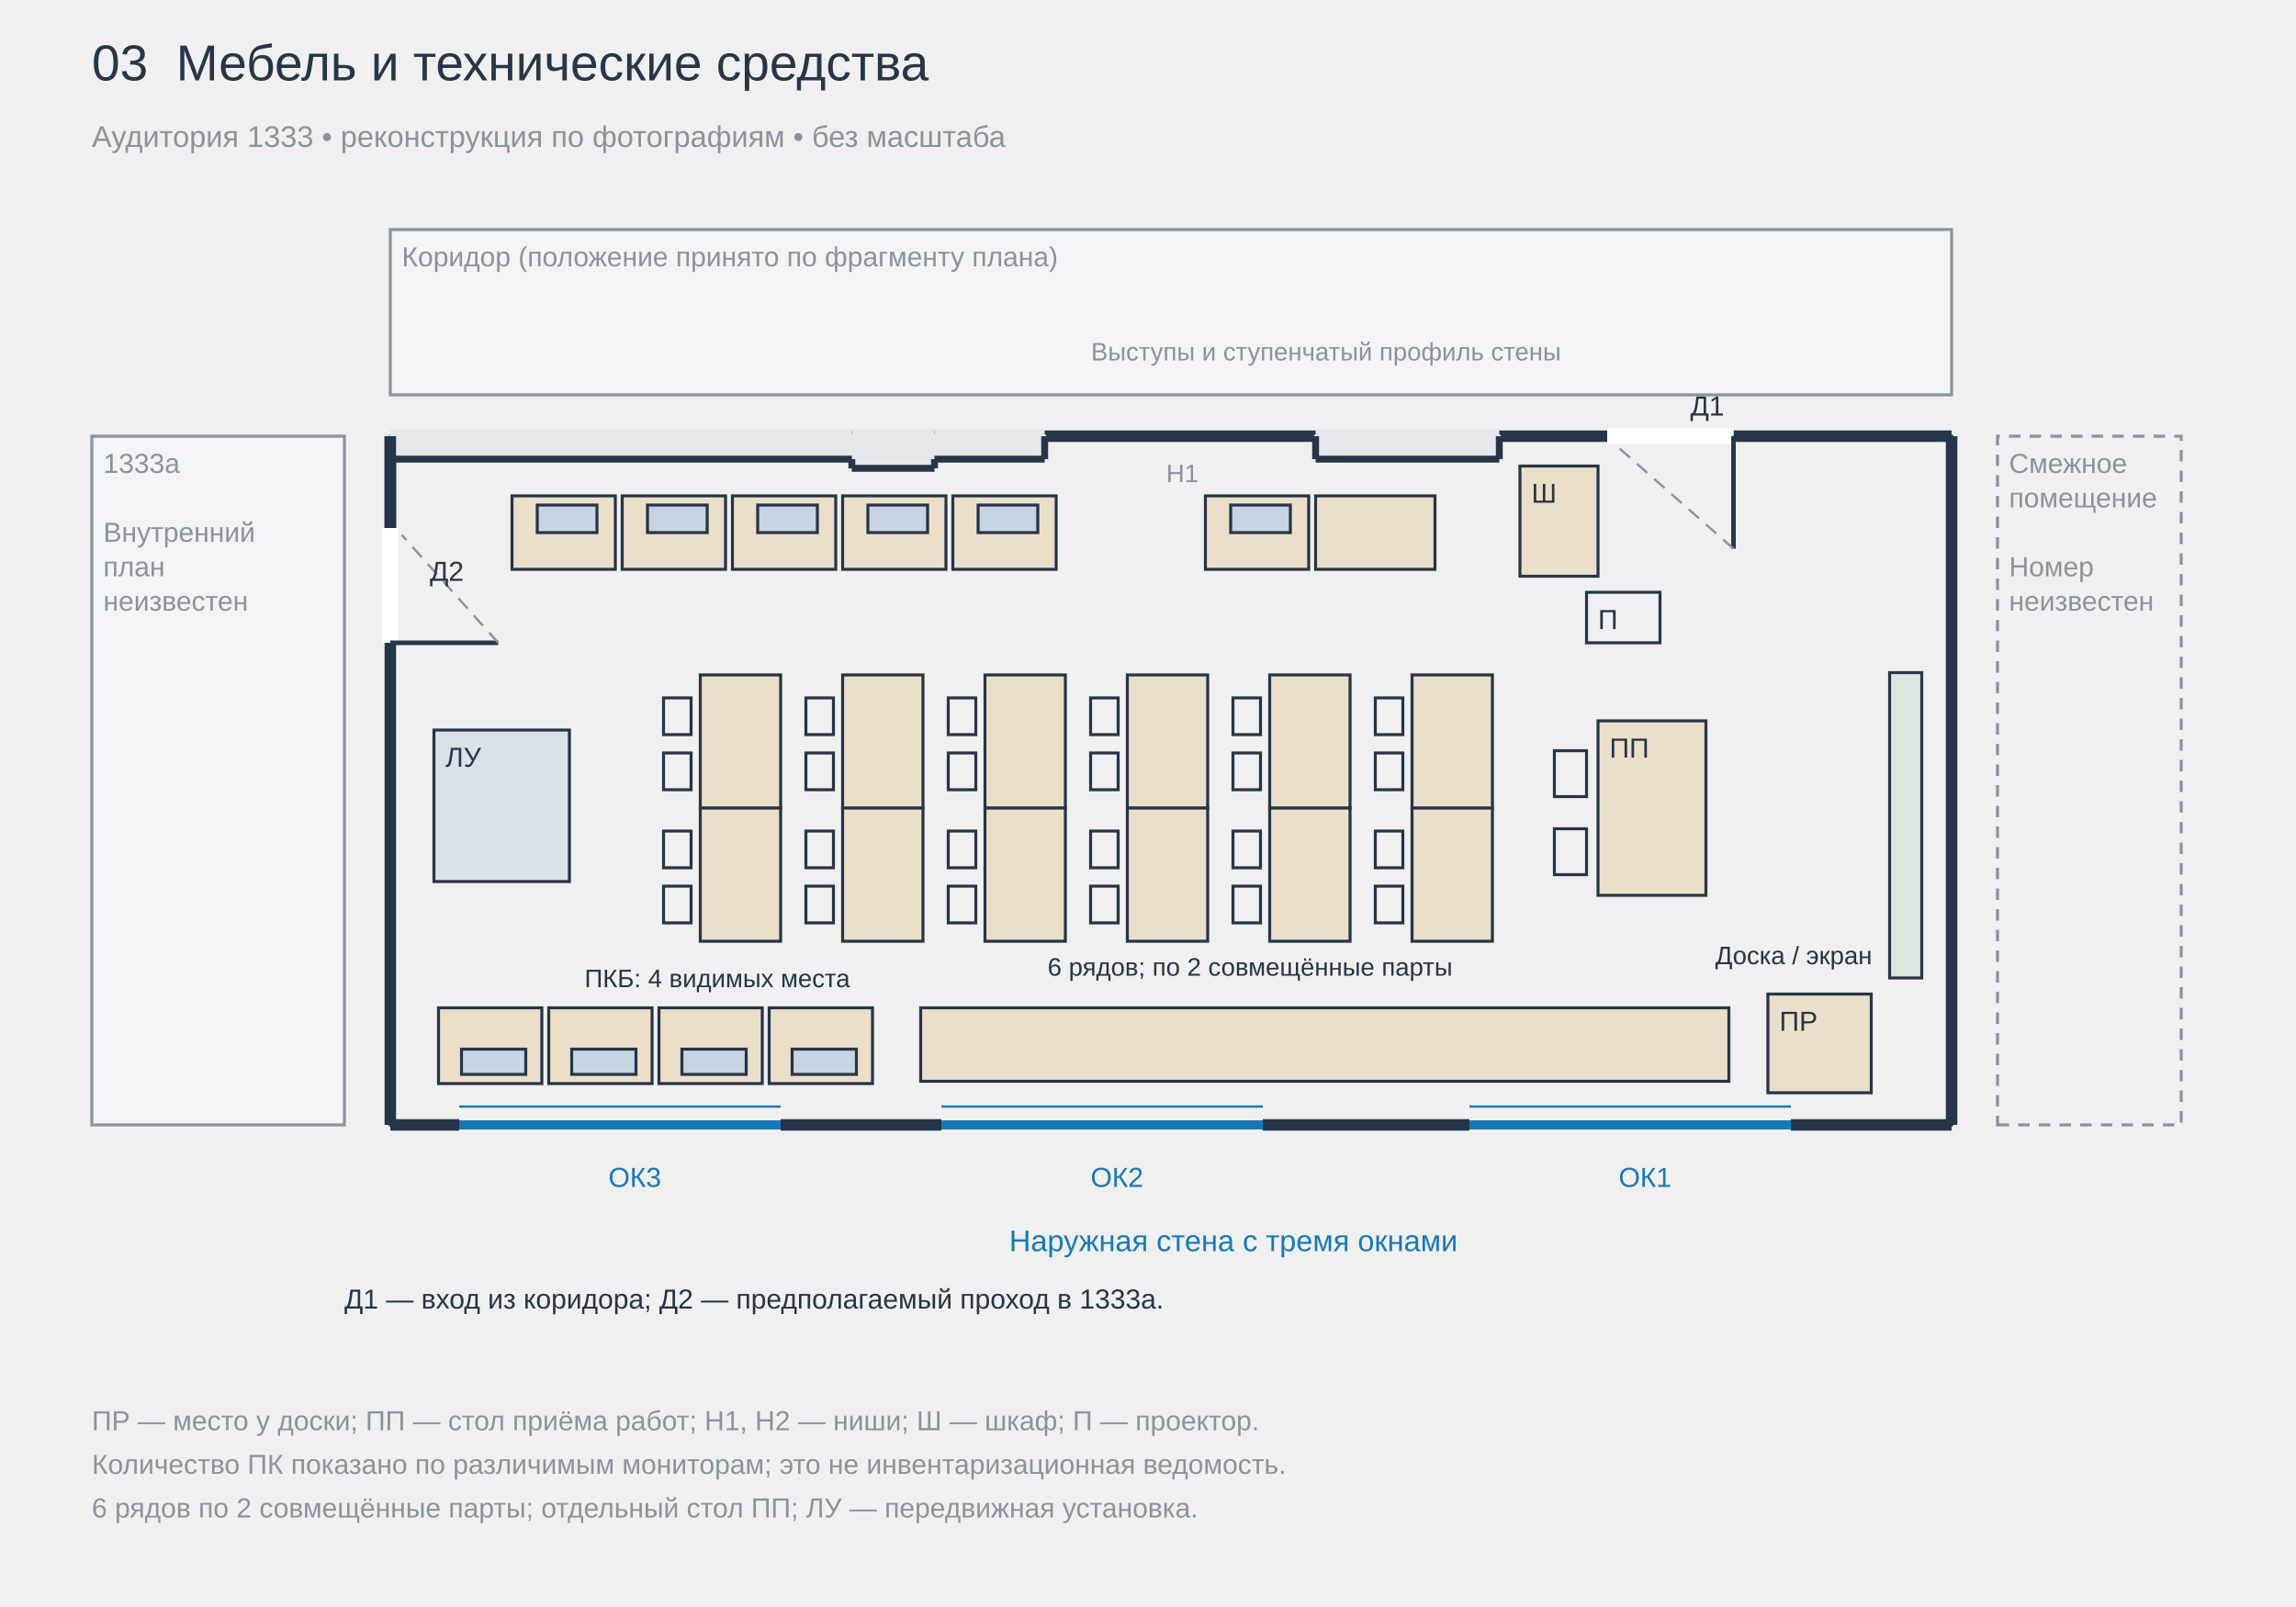
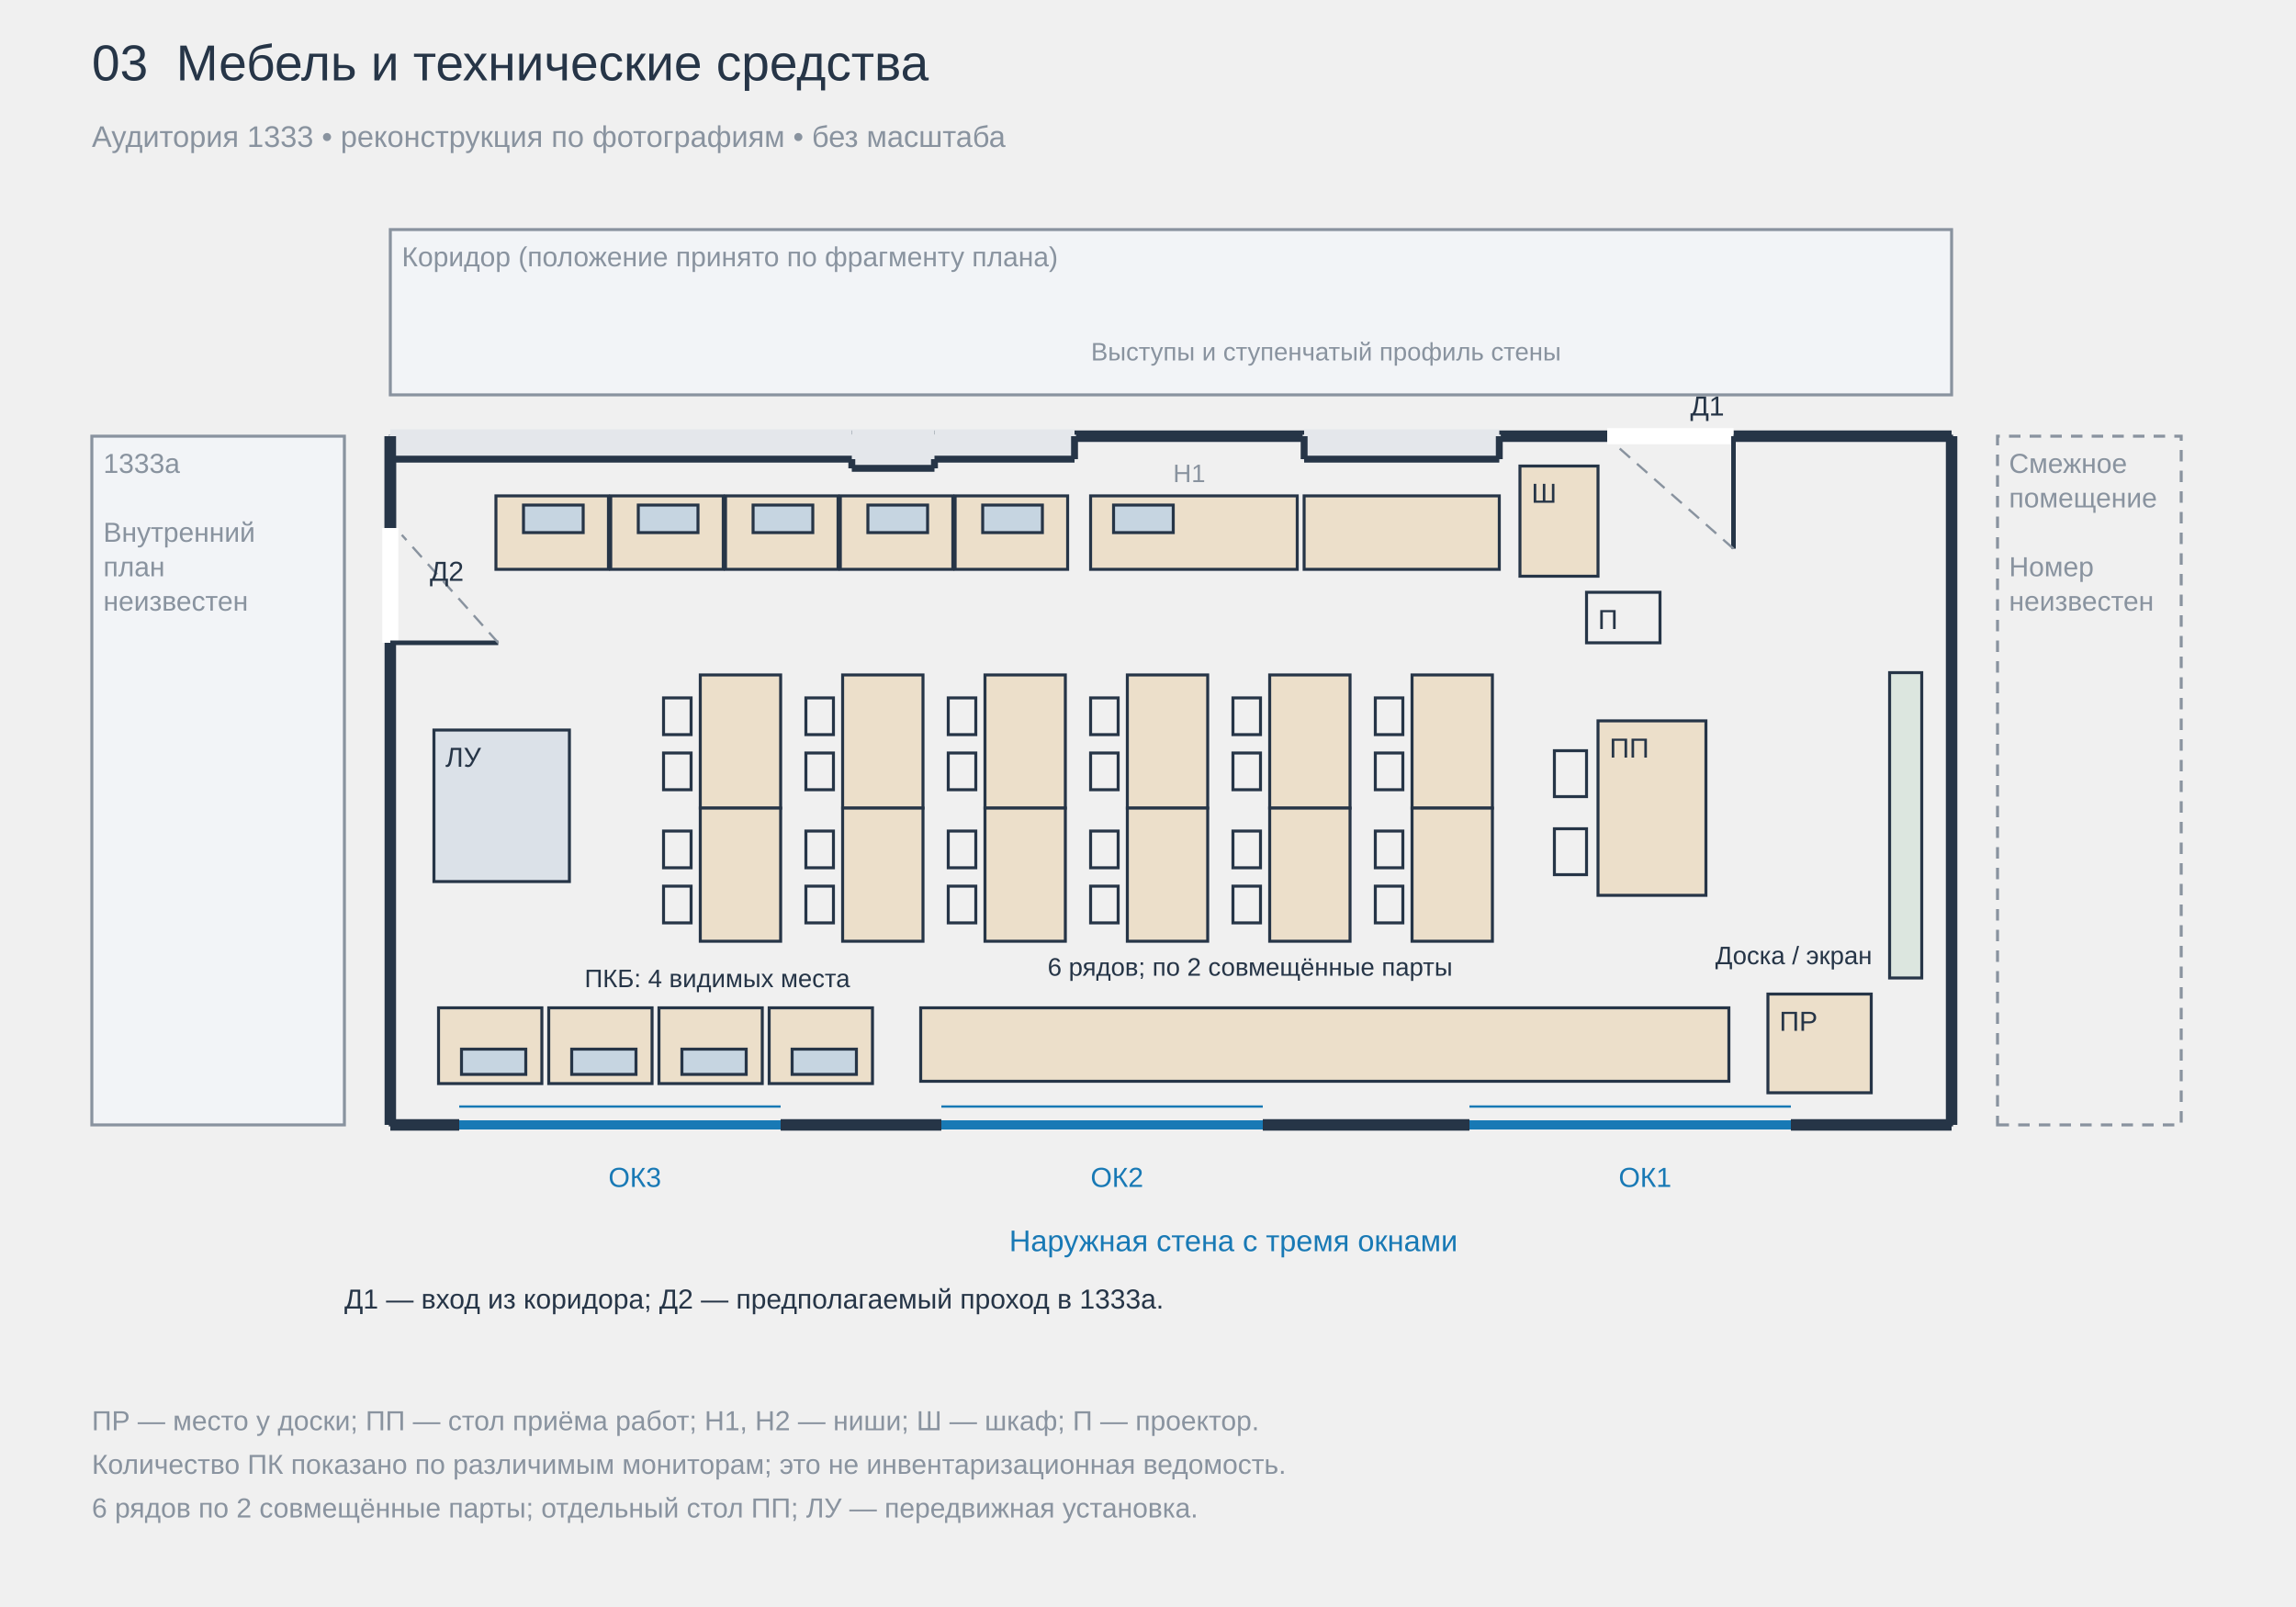
<svg xmlns="http://www.w3.org/2000/svg" version="1.1" width="1000" height="700" viewBox="0 0 1000 700">
  <text fill="#263547" xml:space="preserve" transform="matrix(1 0 -0 1 0 700)" font-size="22" font-family="Arial">
    <tspan y="-665" x="40 52.232 64.464 70.558 76.652 94.978 107.21 119.794 132.026 144.852 156.292 162.386 174.662 180.756 190.832 203.064 214.064 226.208 238.484 249.924 262.156 273.156 282.77 295.046 307.278 313.372 324.372 336.604 348.836 361.662 372.662 382.738 394.42">03  Мебель и технические средства</tspan>
  </text>
  <text fill="#89939f" xml:space="preserve" transform="matrix(1 0 -0 1 0 700)" font-size="13" font-family="Arial">
    <tspan y="-636" x="40 48.658 55.158 62.737 69.991 75.945 83.173 90.401 97.655 104.688 108.289 115.517 119.846 127.074 134.302 141.53 145.131 149.681 153.282 160.51 167.738 173.419 180.647 187.823 194.323 200.277 207.505 214.005 219.686 227.122 234.376 241.409 245.01 252.043 259.271 262.872 273.558 280.786 286.74 293.968 298.7 305.928 313.156 323.842 331.096 338.129 347.06 350.661 355.211 358.812 366.248 373.476 379.43 383.031 391.962 399.19 405.69 416.116 422.07 429.298 436.734">Аудитория 1­333 • реконструкция по фотографиям • без масштаба</tspan>
  </text>
  <path transform="matrix(1,0,0,-1,0,700)" d="M170 528H850V600H170Z" fill="#f2f4f7" />
  <path transform="matrix(1,0,0,-1,0,700)" stroke-width="1.3" stroke-linecap="butt" stroke-miterlimit="10" stroke-linejoin="miter" fill="none" stroke="#89939f" d="M170 528H850V600H170Z" />
  <text fill="#89939f" xml:space="preserve" transform="matrix(1 0 -0 1 0 700)" font-size="12" font-family="Arial">
    <tspan y="-584" x="175 181.984 188.656 195.328 202.024 209.02 215.692 222.364 225.688 229.684 236.176 242.848 249.844 256.516 264.532 271.204 277.828 284.524 291.196 294.52 301.012 307.684 314.38 321.004 327.496 332.992 339.664 342.988 349.48 356.152 359.476 369.34 376.012 382.684 387.052 395.296 401.968 408.592 414.088 420.088 423.412 429.904 436.9 443.572 450.196 456.868">Коридор (положение принято по фрагменту плана)</tspan>
  </text>
  <path transform="matrix(1,0,0,-1,0,700)" d="M40 210H150V510H40Z" fill="#f2f4f7" />
  <path transform="matrix(1,0,0,-1,0,700)" stroke-width="1.3" stroke-linecap="butt" stroke-miterlimit="10" stroke-linejoin="miter" fill="none" stroke="#89939f" d="M40 210H150V510H40Z" />
  <text fill="#89939f" xml:space="preserve" transform="matrix(1 0 -0 1 0 700)" font-size="12" font-family="Arial">
    <tspan y="-494" x="45 51.672 55.668 62.34 69.012 75.684">1­333а</tspan>
  </text>
  <text fill="#89939f" xml:space="preserve" transform="matrix(1 0 -0 1 0 700)" font-size="12" font-family="Arial">
    <tspan y="-464" x="45 52.992 59.616 65.616 71.112 77.784 84.456 91.08 97.704 104.4">Внутренний</tspan>
  </text>
  <text fill="#89939f" xml:space="preserve" transform="matrix(1 0 -0 1 0 700)" font-size="12" font-family="Arial">
    <tspan y="-449" x="45 51.492 58.488 65.16">план</tspan>
  </text>
  <text fill="#89939f" xml:space="preserve" transform="matrix(1 0 -0 1 0 700)" font-size="12" font-family="Arial">
    <tspan y="-434" x="45 51.624 58.296 64.992 70.488 76.86 83.532 89.532 95.028 101.7">неизвестен</tspan>
  </text>
  <path transform="matrix(1,0,0,-1,0,700)" stroke-width="1.3" stroke-linecap="butt" stroke-dasharray="5,4" stroke-miterlimit="10" stroke-linejoin="miter" fill="none" stroke="#89939f" d="M870 210H950V510H870Z" />
  <text fill="#89939f" xml:space="preserve" transform="matrix(1 0 -0 1 0 700)" font-size="12" font-family="Arial">
    <tspan y="-494" x="875 883.664 891.908 898.58 906.596 913.22 919.892">Смежное</tspan>
  </text>
  <text fill="#89939f" xml:space="preserve" transform="matrix(1 0 -0 1 0 700)" font-size="12" font-family="Arial">
    <tspan y="-479" x="875 881.492 888.164 896.408 903.08 912.944 919.616 926.24 932.936">помещение</tspan>
  </text>
  <text fill="#89939f" xml:space="preserve" transform="matrix(1 0 -0 1 0 700)" font-size="12" font-family="Arial">
    <tspan y="-449" x="875 883.664 890.336 898.58 905.252">Номер</tspan>
  </text>
  <text fill="#89939f" xml:space="preserve" transform="matrix(1 0 -0 1 0 700)" font-size="12" font-family="Arial">
    <tspan y="-434" x="875 881.624 888.296 894.992 900.488 906.86 913.532 919.532 925.028 931.7">неизвестен</tspan>
  </text>
  <path transform="matrix(1,0,0,-1,0,700)" stroke-width="1.3" stroke-linecap="butt" stroke-miterlimit="10" stroke-linejoin="miter" fill="none" stroke="#263547" d="M170 210H850V510H170Z" />
  <path transform="matrix(1,0,0,-1,0,700)" stroke-width="5" stroke-linecap="butt" stroke-miterlimit="10" stroke-linejoin="miter" fill="none" stroke="#263547" d="M850 510H755" />
  <path transform="matrix(1,0,0,-1,0,700)" stroke-width="5" stroke-linecap="butt" stroke-miterlimit="10" stroke-linejoin="miter" fill="none" stroke="#263547" d="M700 510H170" />
  <path transform="matrix(1,0,0,-1,0,700)" stroke-width="5" stroke-linecap="butt" stroke-miterlimit="10" stroke-linejoin="miter" fill="none" stroke="#263547" d="M850 510V210" />
  <path transform="matrix(1,0,0,-1,0,700)" stroke-width="5" stroke-linecap="butt" stroke-miterlimit="10" stroke-linejoin="miter" fill="none" stroke="#263547" d="M170 510V470" />
  <path transform="matrix(1,0,0,-1,0,700)" stroke-width="5" stroke-linecap="butt" stroke-miterlimit="10" stroke-linejoin="miter" fill="none" stroke="#263547" d="M170 420V210" />
  <path transform="matrix(1,0,0,-1,0,700)" stroke-width="5" stroke-linecap="butt" stroke-miterlimit="10" stroke-linejoin="miter" fill="none" stroke="#263547" d="M850 210H780" />
  <path transform="matrix(1,0,0,-1,0,700)" stroke-width="5" stroke-linecap="butt" stroke-miterlimit="10" stroke-linejoin="miter" fill="none" stroke="#263547" d="M640 210H550" />
  <path transform="matrix(1,0,0,-1,0,700)" stroke-width="5" stroke-linecap="butt" stroke-miterlimit="10" stroke-linejoin="miter" fill="none" stroke="#263547" d="M410 210H340" />
  <path transform="matrix(1,0,0,-1,0,700)" stroke-width="5" stroke-linecap="butt" stroke-miterlimit="10" stroke-linejoin="miter" fill="none" stroke="#263547" d="M200 210H170" />
  <path transform="matrix(1,0,0,-1,0,700)" stroke-width="7" stroke-linecap="butt" stroke-miterlimit="10" stroke-linejoin="miter" fill="none" stroke="#ffffff" d="M755 510H700" />
  <path transform="matrix(1,0,0,-1,0,700)" stroke-width="7" stroke-linecap="butt" stroke-miterlimit="10" stroke-linejoin="miter" fill="none" stroke="#ffffff" d="M170 470V420" />
  <path transform="matrix(1,0,0,-1,0,700)" stroke-width="2" stroke-linecap="butt" stroke-miterlimit="10" stroke-linejoin="miter" fill="none" stroke="#263547" d="M755 510V461" />
  <path transform="matrix(1,0,0,-1,0,700)" stroke-width="1" stroke-linecap="butt" stroke-dasharray="6,4" stroke-miterlimit="10" stroke-linejoin="miter" fill="none" stroke="#89939f" d="M755 461 705 505" />
  <text fill="#263547" xml:space="preserve" transform="matrix(1 0 -0 1 0 700)" font-size="12" font-family="Arial">
    <tspan y="-519" x="736.199 744.323">Д1</tspan>
  </text>
  <path transform="matrix(1,0,0,-1,0,700)" stroke-width="2" stroke-linecap="butt" stroke-miterlimit="10" stroke-linejoin="miter" fill="none" stroke="#263547" d="M170 420H217" />
  <path transform="matrix(1,0,0,-1,0,700)" stroke-width="1" stroke-linecap="butt" stroke-dasharray="6,4" stroke-miterlimit="10" stroke-linejoin="miter" fill="none" stroke="#89939f" d="M217 420 175 467" />
  <path transform="matrix(1,0,0,-1,0,700)" stroke-width="4" stroke-linecap="butt" stroke-miterlimit="10" stroke-linejoin="miter" fill="none" stroke="#1879b5" d="M780 210H640" />
  <path transform="matrix(1,0,0,-1,0,700)" stroke-width="1" stroke-linecap="butt" stroke-miterlimit="10" stroke-linejoin="miter" fill="none" stroke="#1879b5" d="M780 218H640" />
  <text fill="#1879b5" xml:space="preserve" transform="matrix(1 0 -0 1 0 700)" font-size="12" font-family="Arial">
    <tspan y="-183" x="705.002 714.326 721.31">ОК1</tspan>
  </text>
  <path transform="matrix(1,0,0,-1,0,700)" stroke-width="4" stroke-linecap="butt" stroke-miterlimit="10" stroke-linejoin="miter" fill="none" stroke="#1879b5" d="M550 210H410" />
  <path transform="matrix(1,0,0,-1,0,700)" stroke-width="1" stroke-linecap="butt" stroke-miterlimit="10" stroke-linejoin="miter" fill="none" stroke="#1879b5" d="M550 218H410" />
  <text fill="#1879b5" xml:space="preserve" transform="matrix(1 0 -0 1 0 700)" font-size="12" font-family="Arial">
    <tspan y="-183" x="475.002 484.326 491.31">ОК2</tspan>
  </text>
  <path transform="matrix(1,0,0,-1,0,700)" stroke-width="4" stroke-linecap="butt" stroke-miterlimit="10" stroke-linejoin="miter" fill="none" stroke="#1879b5" d="M340 210H200" />
  <path transform="matrix(1,0,0,-1,0,700)" stroke-width="1" stroke-linecap="butt" stroke-miterlimit="10" stroke-linejoin="miter" fill="none" stroke="#1879b5" d="M340 218H200" />
  <text fill="#1879b5" xml:space="preserve" transform="matrix(1 0 -0 1 0 700)" font-size="12" font-family="Arial">
    <tspan y="-183" x="265.002 274.326 281.31">ОК3</tspan>
  </text>
  <text fill="#1879b5" xml:space="preserve" transform="matrix(1 0 -0 1 0 700)" font-size="13" font-family="Arial">
    <tspan y="-155" x="439.549 448.935 456.163 463.391 469.891 478.575 485.751 492.979 500.012 503.613 510.113 516.067 523.295 530.471 537.699 541.3 547.8 551.401 557.355 564.583 571.811 580.742 587.775 591.376 598.605 604.285 611.462 618.69 627.621">Наружная стена с тремя окнами</tspan>
  </text>
-   <path transform="matrix(1,0,0,-1,0,700)" d="M573 500H653V510H573Z" fill="#e4e7eb" />
-   <path transform="matrix(1,0,0,-1,0,700)" stroke-width="1.3" stroke-linecap="butt" stroke-miterlimit="10" stroke-linejoin="miter" fill="none" stroke="#e4e7eb" d="M573 500H653V510H573Z" />
-   <path transform="matrix(1,0,0,-1,0,700)" stroke-width="6" stroke-linecap="butt" stroke-miterlimit="10" stroke-linejoin="miter" fill="none" stroke="#e4e7eb" d="M653 510H573" />
-   <path transform="matrix(1,0,0,-1,0,700)" d="M407 500H455V510H407Z" fill="#e4e7eb" />
-   <path transform="matrix(1,0,0,-1,0,700)" stroke-width="1.3" stroke-linecap="butt" stroke-miterlimit="10" stroke-linejoin="miter" fill="none" stroke="#e4e7eb" d="M407 500H455V510H407Z" />
-   <path transform="matrix(1,0,0,-1,0,700)" stroke-width="6" stroke-linecap="butt" stroke-miterlimit="10" stroke-linejoin="miter" fill="none" stroke="#e4e7eb" d="M455 510H407" />
+   <path transform="matrix(1,0,0,-1,0,700)" d="M568 500H653V510H568Z" fill="#e4e7eb" />
+   <path transform="matrix(1,0,0,-1,0,700)" stroke-width="1.3" stroke-linecap="butt" stroke-miterlimit="10" stroke-linejoin="miter" fill="none" stroke="#e4e7eb" d="M568 500H653V510H568Z" />
+   <path transform="matrix(1,0,0,-1,0,700)" stroke-width="6" stroke-linecap="butt" stroke-miterlimit="10" stroke-linejoin="miter" fill="none" stroke="#e4e7eb" d="M653 510H568" />
+   <path transform="matrix(1,0,0,-1,0,700)" d="M407 500H468V510H407Z" fill="#e4e7eb" />
+   <path transform="matrix(1,0,0,-1,0,700)" stroke-width="1.3" stroke-linecap="butt" stroke-miterlimit="10" stroke-linejoin="miter" fill="none" stroke="#e4e7eb" d="M407 500H468V510H407Z" />
+   <path transform="matrix(1,0,0,-1,0,700)" stroke-width="6" stroke-linecap="butt" stroke-miterlimit="10" stroke-linejoin="miter" fill="none" stroke="#e4e7eb" d="M468 510H407" />
  <path transform="matrix(1,0,0,-1,0,700)" d="M371 496H407V510H371Z" fill="#e4e7eb" />
  <path transform="matrix(1,0,0,-1,0,700)" stroke-width="1.3" stroke-linecap="butt" stroke-miterlimit="10" stroke-linejoin="miter" fill="none" stroke="#e4e7eb" d="M371 496H407V510H371Z" />
  <path transform="matrix(1,0,0,-1,0,700)" stroke-width="6" stroke-linecap="butt" stroke-miterlimit="10" stroke-linejoin="miter" fill="none" stroke="#e4e7eb" d="M407 510H371" />
  <path transform="matrix(1,0,0,-1,0,700)" d="M170 500H371V510H170Z" fill="#e4e7eb" />
  <path transform="matrix(1,0,0,-1,0,700)" stroke-width="1.3" stroke-linecap="butt" stroke-miterlimit="10" stroke-linejoin="miter" fill="none" stroke="#e4e7eb" d="M170 500H371V510H170Z" />
  <path transform="matrix(1,0,0,-1,0,700)" stroke-width="6" stroke-linecap="butt" stroke-miterlimit="10" stroke-linejoin="miter" fill="none" stroke="#e4e7eb" d="M371 510H170" />
  <path transform="matrix(1,0,0,-1,0,700)" stroke-width="3" stroke-linecap="butt" stroke-miterlimit="10" stroke-linejoin="miter" fill="none" stroke="#263547" d="M653 510V500" />
-   <path transform="matrix(1,0,0,-1,0,700)" stroke-width="3" stroke-linecap="butt" stroke-miterlimit="10" stroke-linejoin="miter" fill="none" stroke="#263547" d="M653 500H573" />
-   <path transform="matrix(1,0,0,-1,0,700)" stroke-width="3" stroke-linecap="butt" stroke-miterlimit="10" stroke-linejoin="miter" fill="none" stroke="#263547" d="M573 500V510" />
-   <path transform="matrix(1,0,0,-1,0,700)" stroke-width="3" stroke-linecap="butt" stroke-miterlimit="10" stroke-linejoin="miter" fill="none" stroke="#263547" d="M455 510V500" />
-   <path transform="matrix(1,0,0,-1,0,700)" stroke-width="3" stroke-linecap="butt" stroke-miterlimit="10" stroke-linejoin="miter" fill="none" stroke="#263547" d="M455 500H407" />
+   <path transform="matrix(1,0,0,-1,0,700)" stroke-width="3" stroke-linecap="butt" stroke-miterlimit="10" stroke-linejoin="miter" fill="none" stroke="#263547" d="M653 500H568" />
+   <path transform="matrix(1,0,0,-1,0,700)" stroke-width="3" stroke-linecap="butt" stroke-miterlimit="10" stroke-linejoin="miter" fill="none" stroke="#263547" d="M568 500V510" />
+   <path transform="matrix(1,0,0,-1,0,700)" stroke-width="3" stroke-linecap="butt" stroke-miterlimit="10" stroke-linejoin="miter" fill="none" stroke="#263547" d="M468 510V500" />
+   <path transform="matrix(1,0,0,-1,0,700)" stroke-width="3" stroke-linecap="butt" stroke-miterlimit="10" stroke-linejoin="miter" fill="none" stroke="#263547" d="M468 500H407" />
  <path transform="matrix(1,0,0,-1,0,700)" stroke-width="3" stroke-linecap="butt" stroke-miterlimit="10" stroke-linejoin="miter" fill="none" stroke="#263547" d="M407 500V496" />
  <path transform="matrix(1,0,0,-1,0,700)" stroke-width="3" stroke-linecap="butt" stroke-miterlimit="10" stroke-linejoin="miter" fill="none" stroke="#263547" d="M407 496H371" />
  <path transform="matrix(1,0,0,-1,0,700)" stroke-width="3" stroke-linecap="butt" stroke-miterlimit="10" stroke-linejoin="miter" fill="none" stroke="#263547" d="M371 496V500" />
  <path transform="matrix(1,0,0,-1,0,700)" stroke-width="3" stroke-linecap="butt" stroke-miterlimit="10" stroke-linejoin="miter" fill="none" stroke="#263547" d="M371 500H170" />
  <path transform="matrix(1,0,0,-1,0,700)" stroke-width="5" stroke-linecap="butt" stroke-miterlimit="10" stroke-linejoin="miter" fill="none" stroke="#263547" d="M170 510V470" />
  <text fill="#263547" xml:space="preserve" transform="matrix(1 0 -0 1 0 700)" font-size="12" font-family="Arial">
    <tspan y="-447" x="187.199 195.323">Д2</tspan>
  </text>
  <text fill="#89939f" xml:space="preserve" transform="matrix(1 0 -0 1 0 700)" font-size="11" font-family="Arial">
-     <tspan y="-490" x="507.938 515.88">Н1</tspan>
+     <tspan y="-490" x="510.938 518.88">Н1</tspan>
  </text>
  <text fill="#89939f" xml:space="preserve" transform="matrix(1 0 -0 1 0 700)" font-size="11" font-family="Arial">
    <tspan y="-543" x="475.189 482.515 490.413 495.913 500.951 506.451 512.402 520.301 523.347 529.486 532.533 538.033 543.071 548.571 554.521 560.638 566.71 572.429 578.546 583.584 591.482 597.62 600.667 606.618 612.734 618.85 627.892 634.03 640.443 646.163 649.21 654.71 659.748 665.864 671.936">Выступы и ступенчатый профиль стены</tspan>
  </text>
  <text fill="#263547" xml:space="preserve" transform="matrix(1 0 -0 1 0 700)" font-size="12" font-family="Arial">
    <tspan y="-130" x="150 158.124 164.796 168.12 180.12 183.444 189.816 195.816 202.488 209.484 212.808 219.504 225 228.324 233.568 240.24 246.912 253.608 260.604 267.276 273.948 280.62 283.944 287.268 295.392 302.064 305.388 317.388 320.712 327.204 333.876 340.548 347.544 354.036 360.708 367.704 374.376 378.744 385.416 392.088 400.332 408.948 415.644 418.968 425.46 432.132 438.804 444.804 451.476 458.472 461.796 468.168 471.492 478.164 482.16 488.832 495.504 502.176 508.848">Д1 — вход из коридора; Д2 — предполагаемый проход в 1­333а.</tspan>
  </text>
  <path transform="matrix(1,0,0,-1,0,700)" d="M823 274H837V407H823Z" fill="#dce6df" />
  <path transform="matrix(1,0,0,-1,0,700)" stroke-width="1.3" stroke-linecap="butt" stroke-miterlimit="10" stroke-linejoin="miter" fill="none" stroke="#263547" d="M823 274H837V407H823Z" />
  <text fill="#263547" xml:space="preserve" transform="matrix(1 0 -0 1 0 700)" font-size="11" font-family="Arial">
    <tspan y="-280" x="747.099 754.546 760.662 766.162 770.969 777.085 780.132 783.179 786.226 791.836 796.643 802.759 808.875">Доска / экран</tspan>
  </text>
  <path transform="matrix(1,0,0,-1,0,700)" d="M770 224H815V267H770Z" fill="#ecdfca" />
  <path transform="matrix(1,0,0,-1,0,700)" stroke-width="1.3" stroke-linecap="butt" stroke-miterlimit="10" stroke-linejoin="miter" fill="none" stroke="#263547" d="M770 224H815V267H770Z" />
  <text fill="#263547" xml:space="preserve" transform="matrix(1 0 -0 1 0 700)" font-size="12" font-family="Arial">
    <tspan y="-251" x="775 783.616">ПР</tspan>
  </text>
  <path transform="matrix(1,0,0,-1,0,700)" d="M662 449H696V497H662Z" fill="#ecdfca" />
  <path transform="matrix(1,0,0,-1,0,700)" stroke-width="1.3" stroke-linecap="butt" stroke-miterlimit="10" stroke-linejoin="miter" fill="none" stroke="#263547" d="M662 449H696V497H662Z" />
  <text fill="#263547" xml:space="preserve" transform="matrix(1 0 -0 1 0 700)" font-size="12" font-family="Arial">
    <tspan y="-481" x="667">Ш</tspan>
  </text>
-   <path transform="matrix(1,0,0,-1,0,700)" d="M415 452H460V484H415Z" fill="#ecdfca" />
-   <path transform="matrix(1,0,0,-1,0,700)" stroke-width="1.3" stroke-linecap="butt" stroke-miterlimit="10" stroke-linejoin="miter" fill="none" stroke="#263547" d="M415 452H460V484H415Z" />
-   <path transform="matrix(1,0,0,-1,0,700)" d="M426 468H452V480H426Z" fill="#c6d5e1" />
-   <path transform="matrix(1,0,0,-1,0,700)" stroke-width="1.3" stroke-linecap="butt" stroke-miterlimit="10" stroke-linejoin="miter" fill="none" stroke="#263547" d="M426 468H452V480H426Z" />
-   <path transform="matrix(1,0,0,-1,0,700)" d="M367 452H412V484H367Z" fill="#ecdfca" />
-   <path transform="matrix(1,0,0,-1,0,700)" stroke-width="1.3" stroke-linecap="butt" stroke-miterlimit="10" stroke-linejoin="miter" fill="none" stroke="#263547" d="M367 452H412V484H367Z" />
+   <path transform="matrix(1,0,0,-1,0,700)" d="M416 452H465V484H416Z" fill="#ecdfca" />
+   <path transform="matrix(1,0,0,-1,0,700)" stroke-width="1.3" stroke-linecap="butt" stroke-miterlimit="10" stroke-linejoin="miter" fill="none" stroke="#263547" d="M416 452H465V484H416Z" />
+   <path transform="matrix(1,0,0,-1,0,700)" d="M428 468H454V480H428Z" fill="#c6d5e1" />
+   <path transform="matrix(1,0,0,-1,0,700)" stroke-width="1.3" stroke-linecap="butt" stroke-miterlimit="10" stroke-linejoin="miter" fill="none" stroke="#263547" d="M428 468H454V480H428Z" />
+   <path transform="matrix(1,0,0,-1,0,700)" d="M366 452H415V484H366Z" fill="#ecdfca" />
+   <path transform="matrix(1,0,0,-1,0,700)" stroke-width="1.3" stroke-linecap="butt" stroke-miterlimit="10" stroke-linejoin="miter" fill="none" stroke="#263547" d="M366 452H415V484H366Z" />
  <path transform="matrix(1,0,0,-1,0,700)" d="M378 468H404V480H378Z" fill="#c6d5e1" />
  <path transform="matrix(1,0,0,-1,0,700)" stroke-width="1.3" stroke-linecap="butt" stroke-miterlimit="10" stroke-linejoin="miter" fill="none" stroke="#263547" d="M378 468H404V480H378Z" />
-   <path transform="matrix(1,0,0,-1,0,700)" d="M319 452H364V484H319Z" fill="#ecdfca" />
-   <path transform="matrix(1,0,0,-1,0,700)" stroke-width="1.3" stroke-linecap="butt" stroke-miterlimit="10" stroke-linejoin="miter" fill="none" stroke="#263547" d="M319 452H364V484H319Z" />
-   <path transform="matrix(1,0,0,-1,0,700)" d="M330 468H356V480H330Z" fill="#c6d5e1" />
-   <path transform="matrix(1,0,0,-1,0,700)" stroke-width="1.3" stroke-linecap="butt" stroke-miterlimit="10" stroke-linejoin="miter" fill="none" stroke="#263547" d="M330 468H356V480H330Z" />
-   <path transform="matrix(1,0,0,-1,0,700)" d="M271 452H316V484H271Z" fill="#ecdfca" />
-   <path transform="matrix(1,0,0,-1,0,700)" stroke-width="1.3" stroke-linecap="butt" stroke-miterlimit="10" stroke-linejoin="miter" fill="none" stroke="#263547" d="M271 452H316V484H271Z" />
-   <path transform="matrix(1,0,0,-1,0,700)" d="M282 468H308V480H282Z" fill="#c6d5e1" />
-   <path transform="matrix(1,0,0,-1,0,700)" stroke-width="1.3" stroke-linecap="butt" stroke-miterlimit="10" stroke-linejoin="miter" fill="none" stroke="#263547" d="M282 468H308V480H282Z" />
-   <path transform="matrix(1,0,0,-1,0,700)" d="M223 452H268V484H223Z" fill="#ecdfca" />
-   <path transform="matrix(1,0,0,-1,0,700)" stroke-width="1.3" stroke-linecap="butt" stroke-miterlimit="10" stroke-linejoin="miter" fill="none" stroke="#263547" d="M223 452H268V484H223Z" />
-   <path transform="matrix(1,0,0,-1,0,700)" d="M234 468H260V480H234Z" fill="#c6d5e1" />
-   <path transform="matrix(1,0,0,-1,0,700)" stroke-width="1.3" stroke-linecap="butt" stroke-miterlimit="10" stroke-linejoin="miter" fill="none" stroke="#263547" d="M234 468H260V480H234Z" />
-   <path transform="matrix(1,0,0,-1,0,700)" d="M525 452H570V484H525Z" fill="#ecdfca" />
-   <path transform="matrix(1,0,0,-1,0,700)" stroke-width="1.3" stroke-linecap="butt" stroke-miterlimit="10" stroke-linejoin="miter" fill="none" stroke="#263547" d="M525 452H570V484H525Z" />
-   <path transform="matrix(1,0,0,-1,0,700)" d="M536 468H562V480H536Z" fill="#c6d5e1" />
-   <path transform="matrix(1,0,0,-1,0,700)" stroke-width="1.3" stroke-linecap="butt" stroke-miterlimit="10" stroke-linejoin="miter" fill="none" stroke="#263547" d="M536 468H562V480H536Z" />
-   <path transform="matrix(1,0,0,-1,0,700)" d="M573 452H625V484H573Z" fill="#ecdfca" />
-   <path transform="matrix(1,0,0,-1,0,700)" stroke-width="1.3" stroke-linecap="butt" stroke-miterlimit="10" stroke-linejoin="miter" fill="none" stroke="#263547" d="M573 452H625V484H573Z" />
+   <path transform="matrix(1,0,0,-1,0,700)" d="M316 452H365V484H316Z" fill="#ecdfca" />
+   <path transform="matrix(1,0,0,-1,0,700)" stroke-width="1.3" stroke-linecap="butt" stroke-miterlimit="10" stroke-linejoin="miter" fill="none" stroke="#263547" d="M316 452H365V484H316Z" />
+   <path transform="matrix(1,0,0,-1,0,700)" d="M328 468H354V480H328Z" fill="#c6d5e1" />
+   <path transform="matrix(1,0,0,-1,0,700)" stroke-width="1.3" stroke-linecap="butt" stroke-miterlimit="10" stroke-linejoin="miter" fill="none" stroke="#263547" d="M328 468H354V480H328Z" />
+   <path transform="matrix(1,0,0,-1,0,700)" d="M266 452H315V484H266Z" fill="#ecdfca" />
+   <path transform="matrix(1,0,0,-1,0,700)" stroke-width="1.3" stroke-linecap="butt" stroke-miterlimit="10" stroke-linejoin="miter" fill="none" stroke="#263547" d="M266 452H315V484H266Z" />
+   <path transform="matrix(1,0,0,-1,0,700)" d="M278 468H304V480H278Z" fill="#c6d5e1" />
+   <path transform="matrix(1,0,0,-1,0,700)" stroke-width="1.3" stroke-linecap="butt" stroke-miterlimit="10" stroke-linejoin="miter" fill="none" stroke="#263547" d="M278 468H304V480H278Z" />
+   <path transform="matrix(1,0,0,-1,0,700)" d="M216 452H265V484H216Z" fill="#ecdfca" />
+   <path transform="matrix(1,0,0,-1,0,700)" stroke-width="1.3" stroke-linecap="butt" stroke-miterlimit="10" stroke-linejoin="miter" fill="none" stroke="#263547" d="M216 452H265V484H216Z" />
+   <path transform="matrix(1,0,0,-1,0,700)" d="M228 468H254V480H228Z" fill="#c6d5e1" />
+   <path transform="matrix(1,0,0,-1,0,700)" stroke-width="1.3" stroke-linecap="butt" stroke-miterlimit="10" stroke-linejoin="miter" fill="none" stroke="#263547" d="M228 468H254V480H228Z" />
+   <path transform="matrix(1,0,0,-1,0,700)" d="M475 452H565V484H475Z" fill="#ecdfca" />
+   <path transform="matrix(1,0,0,-1,0,700)" stroke-width="1.3" stroke-linecap="butt" stroke-miterlimit="10" stroke-linejoin="miter" fill="none" stroke="#263547" d="M475 452H565V484H475Z" />
+   <path transform="matrix(1,0,0,-1,0,700)" d="M485 468H511V480H485Z" fill="#c6d5e1" />
+   <path transform="matrix(1,0,0,-1,0,700)" stroke-width="1.3" stroke-linecap="butt" stroke-miterlimit="10" stroke-linejoin="miter" fill="none" stroke="#263547" d="M485 468H511V480H485Z" />
+   <path transform="matrix(1,0,0,-1,0,700)" d="M568 452H653V484H568Z" fill="#ecdfca" />
+   <path transform="matrix(1,0,0,-1,0,700)" stroke-width="1.3" stroke-linecap="butt" stroke-miterlimit="10" stroke-linejoin="miter" fill="none" stroke="#263547" d="M568 452H653V484H568Z" />
  <path transform="matrix(1,0,0,-1,0,700)" d="M335 228H380V261H335Z" fill="#ecdfca" />
  <path transform="matrix(1,0,0,-1,0,700)" stroke-width="1.3" stroke-linecap="butt" stroke-miterlimit="10" stroke-linejoin="miter" fill="none" stroke="#263547" d="M335 228H380V261H335Z" />
  <path transform="matrix(1,0,0,-1,0,700)" d="M345 232H373V243H345Z" fill="#c6d5e1" />
  <path transform="matrix(1,0,0,-1,0,700)" stroke-width="1.3" stroke-linecap="butt" stroke-miterlimit="10" stroke-linejoin="miter" fill="none" stroke="#263547" d="M345 232H373V243H345Z" />
  <path transform="matrix(1,0,0,-1,0,700)" d="M287 228H332V261H287Z" fill="#ecdfca" />
  <path transform="matrix(1,0,0,-1,0,700)" stroke-width="1.3" stroke-linecap="butt" stroke-miterlimit="10" stroke-linejoin="miter" fill="none" stroke="#263547" d="M287 228H332V261H287Z" />
  <path transform="matrix(1,0,0,-1,0,700)" d="M297 232H325V243H297Z" fill="#c6d5e1" />
  <path transform="matrix(1,0,0,-1,0,700)" stroke-width="1.3" stroke-linecap="butt" stroke-miterlimit="10" stroke-linejoin="miter" fill="none" stroke="#263547" d="M297 232H325V243H297Z" />
  <path transform="matrix(1,0,0,-1,0,700)" d="M239 228H284V261H239Z" fill="#ecdfca" />
  <path transform="matrix(1,0,0,-1,0,700)" stroke-width="1.3" stroke-linecap="butt" stroke-miterlimit="10" stroke-linejoin="miter" fill="none" stroke="#263547" d="M239 228H284V261H239Z" />
  <path transform="matrix(1,0,0,-1,0,700)" d="M249 232H277V243H249Z" fill="#c6d5e1" />
  <path transform="matrix(1,0,0,-1,0,700)" stroke-width="1.3" stroke-linecap="butt" stroke-miterlimit="10" stroke-linejoin="miter" fill="none" stroke="#263547" d="M249 232H277V243H249Z" />
  <path transform="matrix(1,0,0,-1,0,700)" d="M191 228H236V261H191Z" fill="#ecdfca" />
  <path transform="matrix(1,0,0,-1,0,700)" stroke-width="1.3" stroke-linecap="butt" stroke-miterlimit="10" stroke-linejoin="miter" fill="none" stroke="#263547" d="M191 228H236V261H191Z" />
  <path transform="matrix(1,0,0,-1,0,700)" d="M201 232H229V243H201Z" fill="#c6d5e1" />
  <path transform="matrix(1,0,0,-1,0,700)" stroke-width="1.3" stroke-linecap="butt" stroke-miterlimit="10" stroke-linejoin="miter" fill="none" stroke="#263547" d="M201 232H229V243H201Z" />
  <text fill="#263547" xml:space="preserve" transform="matrix(1 0 -0 1 0 700)" font-size="11" font-family="Arial">
    <tspan y="-270" x="254.606 262.504 268.906 272.569 279.785 282.832 285.879 291.995 295.042 300.883 307.021 313.434 319.572 327.129 335.027 340.527 343.574 351.131 357.247 362.747 367.785">ПК­Б: 4 видимых места</tspan>
  </text>
  <path transform="matrix(1,0,0,-1,0,700)" d="M401 229H753V261H401Z" fill="#ecdfca" />
  <path transform="matrix(1,0,0,-1,0,700)" stroke-width="1.3" stroke-linecap="butt" stroke-miterlimit="10" stroke-linejoin="miter" fill="none" stroke="#263547" d="M401 229H753V261H401Z" />
  <path transform="matrix(1,0,0,-1,0,700)" d="M615 348H650V406H615Z" fill="#ecdfca" />
  <path transform="matrix(1,0,0,-1,0,700)" stroke-width="1.3" stroke-linecap="butt" stroke-miterlimit="10" stroke-linejoin="miter" fill="none" stroke="#263547" d="M615 348H650V406H615Z" />
  <path transform="matrix(1,0,0,-1,0,700)" stroke-width="1.3" stroke-linecap="butt" stroke-miterlimit="10" stroke-linejoin="miter" fill="none" stroke="#263547" d="M599 380H611V396H599Z" />
  <path transform="matrix(1,0,0,-1,0,700)" stroke-width="1.3" stroke-linecap="butt" stroke-miterlimit="10" stroke-linejoin="miter" fill="none" stroke="#263547" d="M599 356H611V372H599Z" />
  <path transform="matrix(1,0,0,-1,0,700)" d="M615 290H650V348H615Z" fill="#ecdfca" />
  <path transform="matrix(1,0,0,-1,0,700)" stroke-width="1.3" stroke-linecap="butt" stroke-miterlimit="10" stroke-linejoin="miter" fill="none" stroke="#263547" d="M615 290H650V348H615Z" />
  <path transform="matrix(1,0,0,-1,0,700)" stroke-width="1.3" stroke-linecap="butt" stroke-miterlimit="10" stroke-linejoin="miter" fill="none" stroke="#263547" d="M599 322H611V338H599Z" />
  <path transform="matrix(1,0,0,-1,0,700)" stroke-width="1.3" stroke-linecap="butt" stroke-miterlimit="10" stroke-linejoin="miter" fill="none" stroke="#263547" d="M599 298H611V314H599Z" />
  <path transform="matrix(1,0,0,-1,0,700)" d="M553 348H588V406H553Z" fill="#ecdfca" />
  <path transform="matrix(1,0,0,-1,0,700)" stroke-width="1.3" stroke-linecap="butt" stroke-miterlimit="10" stroke-linejoin="miter" fill="none" stroke="#263547" d="M553 348H588V406H553Z" />
  <path transform="matrix(1,0,0,-1,0,700)" stroke-width="1.3" stroke-linecap="butt" stroke-miterlimit="10" stroke-linejoin="miter" fill="none" stroke="#263547" d="M537 380H549V396H537Z" />
  <path transform="matrix(1,0,0,-1,0,700)" stroke-width="1.3" stroke-linecap="butt" stroke-miterlimit="10" stroke-linejoin="miter" fill="none" stroke="#263547" d="M537 356H549V372H537Z" />
  <path transform="matrix(1,0,0,-1,0,700)" d="M553 290H588V348H553Z" fill="#ecdfca" />
  <path transform="matrix(1,0,0,-1,0,700)" stroke-width="1.3" stroke-linecap="butt" stroke-miterlimit="10" stroke-linejoin="miter" fill="none" stroke="#263547" d="M553 290H588V348H553Z" />
  <path transform="matrix(1,0,0,-1,0,700)" stroke-width="1.3" stroke-linecap="butt" stroke-miterlimit="10" stroke-linejoin="miter" fill="none" stroke="#263547" d="M537 322H549V338H537Z" />
  <path transform="matrix(1,0,0,-1,0,700)" stroke-width="1.3" stroke-linecap="butt" stroke-miterlimit="10" stroke-linejoin="miter" fill="none" stroke="#263547" d="M537 298H549V314H537Z" />
  <path transform="matrix(1,0,0,-1,0,700)" d="M491 348H526V406H491Z" fill="#ecdfca" />
  <path transform="matrix(1,0,0,-1,0,700)" stroke-width="1.3" stroke-linecap="butt" stroke-miterlimit="10" stroke-linejoin="miter" fill="none" stroke="#263547" d="M491 348H526V406H491Z" />
  <path transform="matrix(1,0,0,-1,0,700)" stroke-width="1.3" stroke-linecap="butt" stroke-miterlimit="10" stroke-linejoin="miter" fill="none" stroke="#263547" d="M475 380H487V396H475Z" />
  <path transform="matrix(1,0,0,-1,0,700)" stroke-width="1.3" stroke-linecap="butt" stroke-miterlimit="10" stroke-linejoin="miter" fill="none" stroke="#263547" d="M475 356H487V372H475Z" />
  <path transform="matrix(1,0,0,-1,0,700)" d="M491 290H526V348H491Z" fill="#ecdfca" />
  <path transform="matrix(1,0,0,-1,0,700)" stroke-width="1.3" stroke-linecap="butt" stroke-miterlimit="10" stroke-linejoin="miter" fill="none" stroke="#263547" d="M491 290H526V348H491Z" />
  <path transform="matrix(1,0,0,-1,0,700)" stroke-width="1.3" stroke-linecap="butt" stroke-miterlimit="10" stroke-linejoin="miter" fill="none" stroke="#263547" d="M475 322H487V338H475Z" />
  <path transform="matrix(1,0,0,-1,0,700)" stroke-width="1.3" stroke-linecap="butt" stroke-miterlimit="10" stroke-linejoin="miter" fill="none" stroke="#263547" d="M475 298H487V314H475Z" />
  <path transform="matrix(1,0,0,-1,0,700)" d="M429 348H464V406H429Z" fill="#ecdfca" />
  <path transform="matrix(1,0,0,-1,0,700)" stroke-width="1.3" stroke-linecap="butt" stroke-miterlimit="10" stroke-linejoin="miter" fill="none" stroke="#263547" d="M429 348H464V406H429Z" />
  <path transform="matrix(1,0,0,-1,0,700)" stroke-width="1.3" stroke-linecap="butt" stroke-miterlimit="10" stroke-linejoin="miter" fill="none" stroke="#263547" d="M413 380H425V396H413Z" />
  <path transform="matrix(1,0,0,-1,0,700)" stroke-width="1.3" stroke-linecap="butt" stroke-miterlimit="10" stroke-linejoin="miter" fill="none" stroke="#263547" d="M413 356H425V372H413Z" />
  <path transform="matrix(1,0,0,-1,0,700)" d="M429 290H464V348H429Z" fill="#ecdfca" />
  <path transform="matrix(1,0,0,-1,0,700)" stroke-width="1.3" stroke-linecap="butt" stroke-miterlimit="10" stroke-linejoin="miter" fill="none" stroke="#263547" d="M429 290H464V348H429Z" />
  <path transform="matrix(1,0,0,-1,0,700)" stroke-width="1.3" stroke-linecap="butt" stroke-miterlimit="10" stroke-linejoin="miter" fill="none" stroke="#263547" d="M413 322H425V338H413Z" />
  <path transform="matrix(1,0,0,-1,0,700)" stroke-width="1.3" stroke-linecap="butt" stroke-miterlimit="10" stroke-linejoin="miter" fill="none" stroke="#263547" d="M413 298H425V314H413Z" />
  <path transform="matrix(1,0,0,-1,0,700)" d="M367 348H402V406H367Z" fill="#ecdfca" />
  <path transform="matrix(1,0,0,-1,0,700)" stroke-width="1.3" stroke-linecap="butt" stroke-miterlimit="10" stroke-linejoin="miter" fill="none" stroke="#263547" d="M367 348H402V406H367Z" />
  <path transform="matrix(1,0,0,-1,0,700)" stroke-width="1.3" stroke-linecap="butt" stroke-miterlimit="10" stroke-linejoin="miter" fill="none" stroke="#263547" d="M351 380H363V396H351Z" />
  <path transform="matrix(1,0,0,-1,0,700)" stroke-width="1.3" stroke-linecap="butt" stroke-miterlimit="10" stroke-linejoin="miter" fill="none" stroke="#263547" d="M351 356H363V372H351Z" />
  <path transform="matrix(1,0,0,-1,0,700)" d="M367 290H402V348H367Z" fill="#ecdfca" />
  <path transform="matrix(1,0,0,-1,0,700)" stroke-width="1.3" stroke-linecap="butt" stroke-miterlimit="10" stroke-linejoin="miter" fill="none" stroke="#263547" d="M367 290H402V348H367Z" />
  <path transform="matrix(1,0,0,-1,0,700)" stroke-width="1.3" stroke-linecap="butt" stroke-miterlimit="10" stroke-linejoin="miter" fill="none" stroke="#263547" d="M351 322H363V338H351Z" />
  <path transform="matrix(1,0,0,-1,0,700)" stroke-width="1.3" stroke-linecap="butt" stroke-miterlimit="10" stroke-linejoin="miter" fill="none" stroke="#263547" d="M351 298H363V314H351Z" />
  <path transform="matrix(1,0,0,-1,0,700)" d="M305 348H340V406H305Z" fill="#ecdfca" />
  <path transform="matrix(1,0,0,-1,0,700)" stroke-width="1.3" stroke-linecap="butt" stroke-miterlimit="10" stroke-linejoin="miter" fill="none" stroke="#263547" d="M305 348H340V406H305Z" />
  <path transform="matrix(1,0,0,-1,0,700)" stroke-width="1.3" stroke-linecap="butt" stroke-miterlimit="10" stroke-linejoin="miter" fill="none" stroke="#263547" d="M289 380H301V396H289Z" />
  <path transform="matrix(1,0,0,-1,0,700)" stroke-width="1.3" stroke-linecap="butt" stroke-miterlimit="10" stroke-linejoin="miter" fill="none" stroke="#263547" d="M289 356H301V372H289Z" />
  <path transform="matrix(1,0,0,-1,0,700)" d="M305 290H340V348H305Z" fill="#ecdfca" />
  <path transform="matrix(1,0,0,-1,0,700)" stroke-width="1.3" stroke-linecap="butt" stroke-miterlimit="10" stroke-linejoin="miter" fill="none" stroke="#263547" d="M305 290H340V348H305Z" />
  <path transform="matrix(1,0,0,-1,0,700)" stroke-width="1.3" stroke-linecap="butt" stroke-miterlimit="10" stroke-linejoin="miter" fill="none" stroke="#263547" d="M289 322H301V338H289Z" />
  <path transform="matrix(1,0,0,-1,0,700)" stroke-width="1.3" stroke-linecap="butt" stroke-miterlimit="10" stroke-linejoin="miter" fill="none" stroke="#263547" d="M289 298H301V314H289Z" />
  <text fill="#263547" xml:space="preserve" transform="matrix(1 0 -0 1 0 700)" font-size="11" font-family="Arial">
    <tspan y="-275" x="456.28 462.396 465.443 471.559 477.51 483.923 490.039 495.88 498.927 501.974 507.925 514.041 517.088 523.204 526.251 531.751 537.867 543.708 551.265 557.381 566.423 572.539 578.611 584.683 592.581 598.697 601.744 607.695 613.811 619.928 624.966">6 рядов; по 2 совмещённые парты</tspan>
  </text>
  <path transform="matrix(1,0,0,-1,0,700)" d="M696 310H743V386H696Z" fill="#ecdfca" />
  <path transform="matrix(1,0,0,-1,0,700)" stroke-width="1.3" stroke-linecap="butt" stroke-miterlimit="10" stroke-linejoin="miter" fill="none" stroke="#263547" d="M696 310H743V386H696Z" />
  <text fill="#263547" xml:space="preserve" transform="matrix(1 0 -0 1 0 700)" font-size="12" font-family="Arial">
    <tspan y="-370" x="701 709.616">ПП</tspan>
  </text>
  <path transform="matrix(1,0,0,-1,0,700)" stroke-width="1.3" stroke-linecap="butt" stroke-miterlimit="10" stroke-linejoin="miter" fill="none" stroke="#263547" d="M677 353H691V373H677Z" />
  <path transform="matrix(1,0,0,-1,0,700)" stroke-width="1.3" stroke-linecap="butt" stroke-miterlimit="10" stroke-linejoin="miter" fill="none" stroke="#263547" d="M677 319H691V339H677Z" />
  <path transform="matrix(1,0,0,-1,0,700)" d="M189 316H248V382H189Z" fill="#dbe1e8" />
  <path transform="matrix(1,0,0,-1,0,700)" stroke-width="1.3" stroke-linecap="butt" stroke-miterlimit="10" stroke-linejoin="miter" fill="none" stroke="#263547" d="M189 316H248V382H189Z" />
  <text fill="#263547" xml:space="preserve" transform="matrix(1 0 -0 1 0 700)" font-size="12" font-family="Arial">
    <tspan y="-366" x="194 201.872">ЛУ</tspan>
  </text>
  <path transform="matrix(1,0,0,-1,0,700)" stroke-width="1.3" stroke-linecap="butt" stroke-miterlimit="10" stroke-linejoin="miter" fill="none" stroke="#263547" d="M691 420H723V442H691Z" />
  <text fill="#263547" xml:space="preserve" transform="matrix(1 0 -0 1 0 700)" font-size="12" font-family="Arial">
    <tspan y="-426" x="696">П</tspan>
  </text>
  <text fill="#89939f" xml:space="preserve" transform="matrix(1 0 -0 1 0 700)" font-size="12" font-family="Arial">
    <tspan y="-77" x="40 48.616 56.608 59.932 71.932 75.256 83.5 90.172 96.172 101.668 108.34 111.664 117.664 120.988 127.984 134.656 140.656 145.9 152.596 155.92 159.244 167.86 176.476 179.8 191.8 195.124 201.124 206.62 213.292 220.288 223.612 230.104 236.776 243.472 250.144 258.388 265.06 268.384 275.056 281.728 288.592 295.264 300.76 304.084 307.408 316.072 322.744 326.068 329.392 338.056 344.728 348.052 360.052 363.376 370 376.696 386.32 393.016 396.34 399.664 410.656 413.98 425.98 429.304 438.928 444.172 450.844 460.708 464.032 467.356 475.972 479.296 491.296 494.62 501.112 507.784 514.456 521.128 526.372 531.868 538.54 545.212">ПР — место у доски; ПП — стол приёма работ; Н1, Н2 — ниши; Ш — шкаф; П — проектор.</tspan>
  </text>
  <text fill="#89939f" xml:space="preserve" transform="matrix(1 0 -0 1 0 700)" font-size="12" font-family="Arial">
    <tspan y="-58" x="40 46.984 53.656 60.652 67.348 73.588 80.26 86.26 91.756 98.128 104.8 108.124 116.74 123.724 127.048 133.54 140.212 145.456 152.128 157.624 164.296 170.92 177.592 180.916 187.408 194.08 197.404 204.076 210.748 216.244 223.24 229.936 236.176 242.872 251.116 259.732 267.976 271.3 279.544 286.216 292.84 299.536 305.032 311.704 318.376 325.048 333.292 336.616 339.94 346.06 351.556 358.228 361.552 368.176 374.848 378.172 384.868 391.492 397.864 404.536 411.16 416.656 423.328 430 436.696 442.192 448.864 455.728 462.424 469.096 475.72 482.344 489.016 495.508 498.832 505.204 511.876 518.872 525.544 533.788 540.46 546.46 551.956 558.196">Количество ПК показано по различимым мониторам; это не инвентаризационная ведомость.</tspan>
  </text>
  <text fill="#89939f" xml:space="preserve" transform="matrix(1 0 -0 1 0 700)" font-size="12" font-family="Arial">
    <tspan y="-39" x="40 46.672 49.996 56.668 63.16 70.156 76.828 83.2 86.524 93.016 99.688 103.012 109.684 113.008 119.008 125.68 132.052 140.296 146.968 156.832 163.504 170.128 176.752 185.368 192.04 195.364 201.856 208.528 215.2 220.696 229.312 232.636 235.96 242.632 248.128 255.124 261.796 268.792 275.032 281.656 290.272 296.968 300.292 306.292 311.788 318.46 325.456 328.78 337.396 346.012 349.336 352.66 360.532 368.152 371.476 383.476 386.8 393.292 399.964 406.636 413.308 420.304 426.676 433.372 441.388 448.012 454.684 461.176 464.5 470.5 476.5 481.996 488.668 495.292 501.964 508.336 513.58 520.252">6 рядов по 2 совмещённые парты; отдельный стол ПП; ЛУ — передвижная установка.</tspan>
  </text>
</svg>
